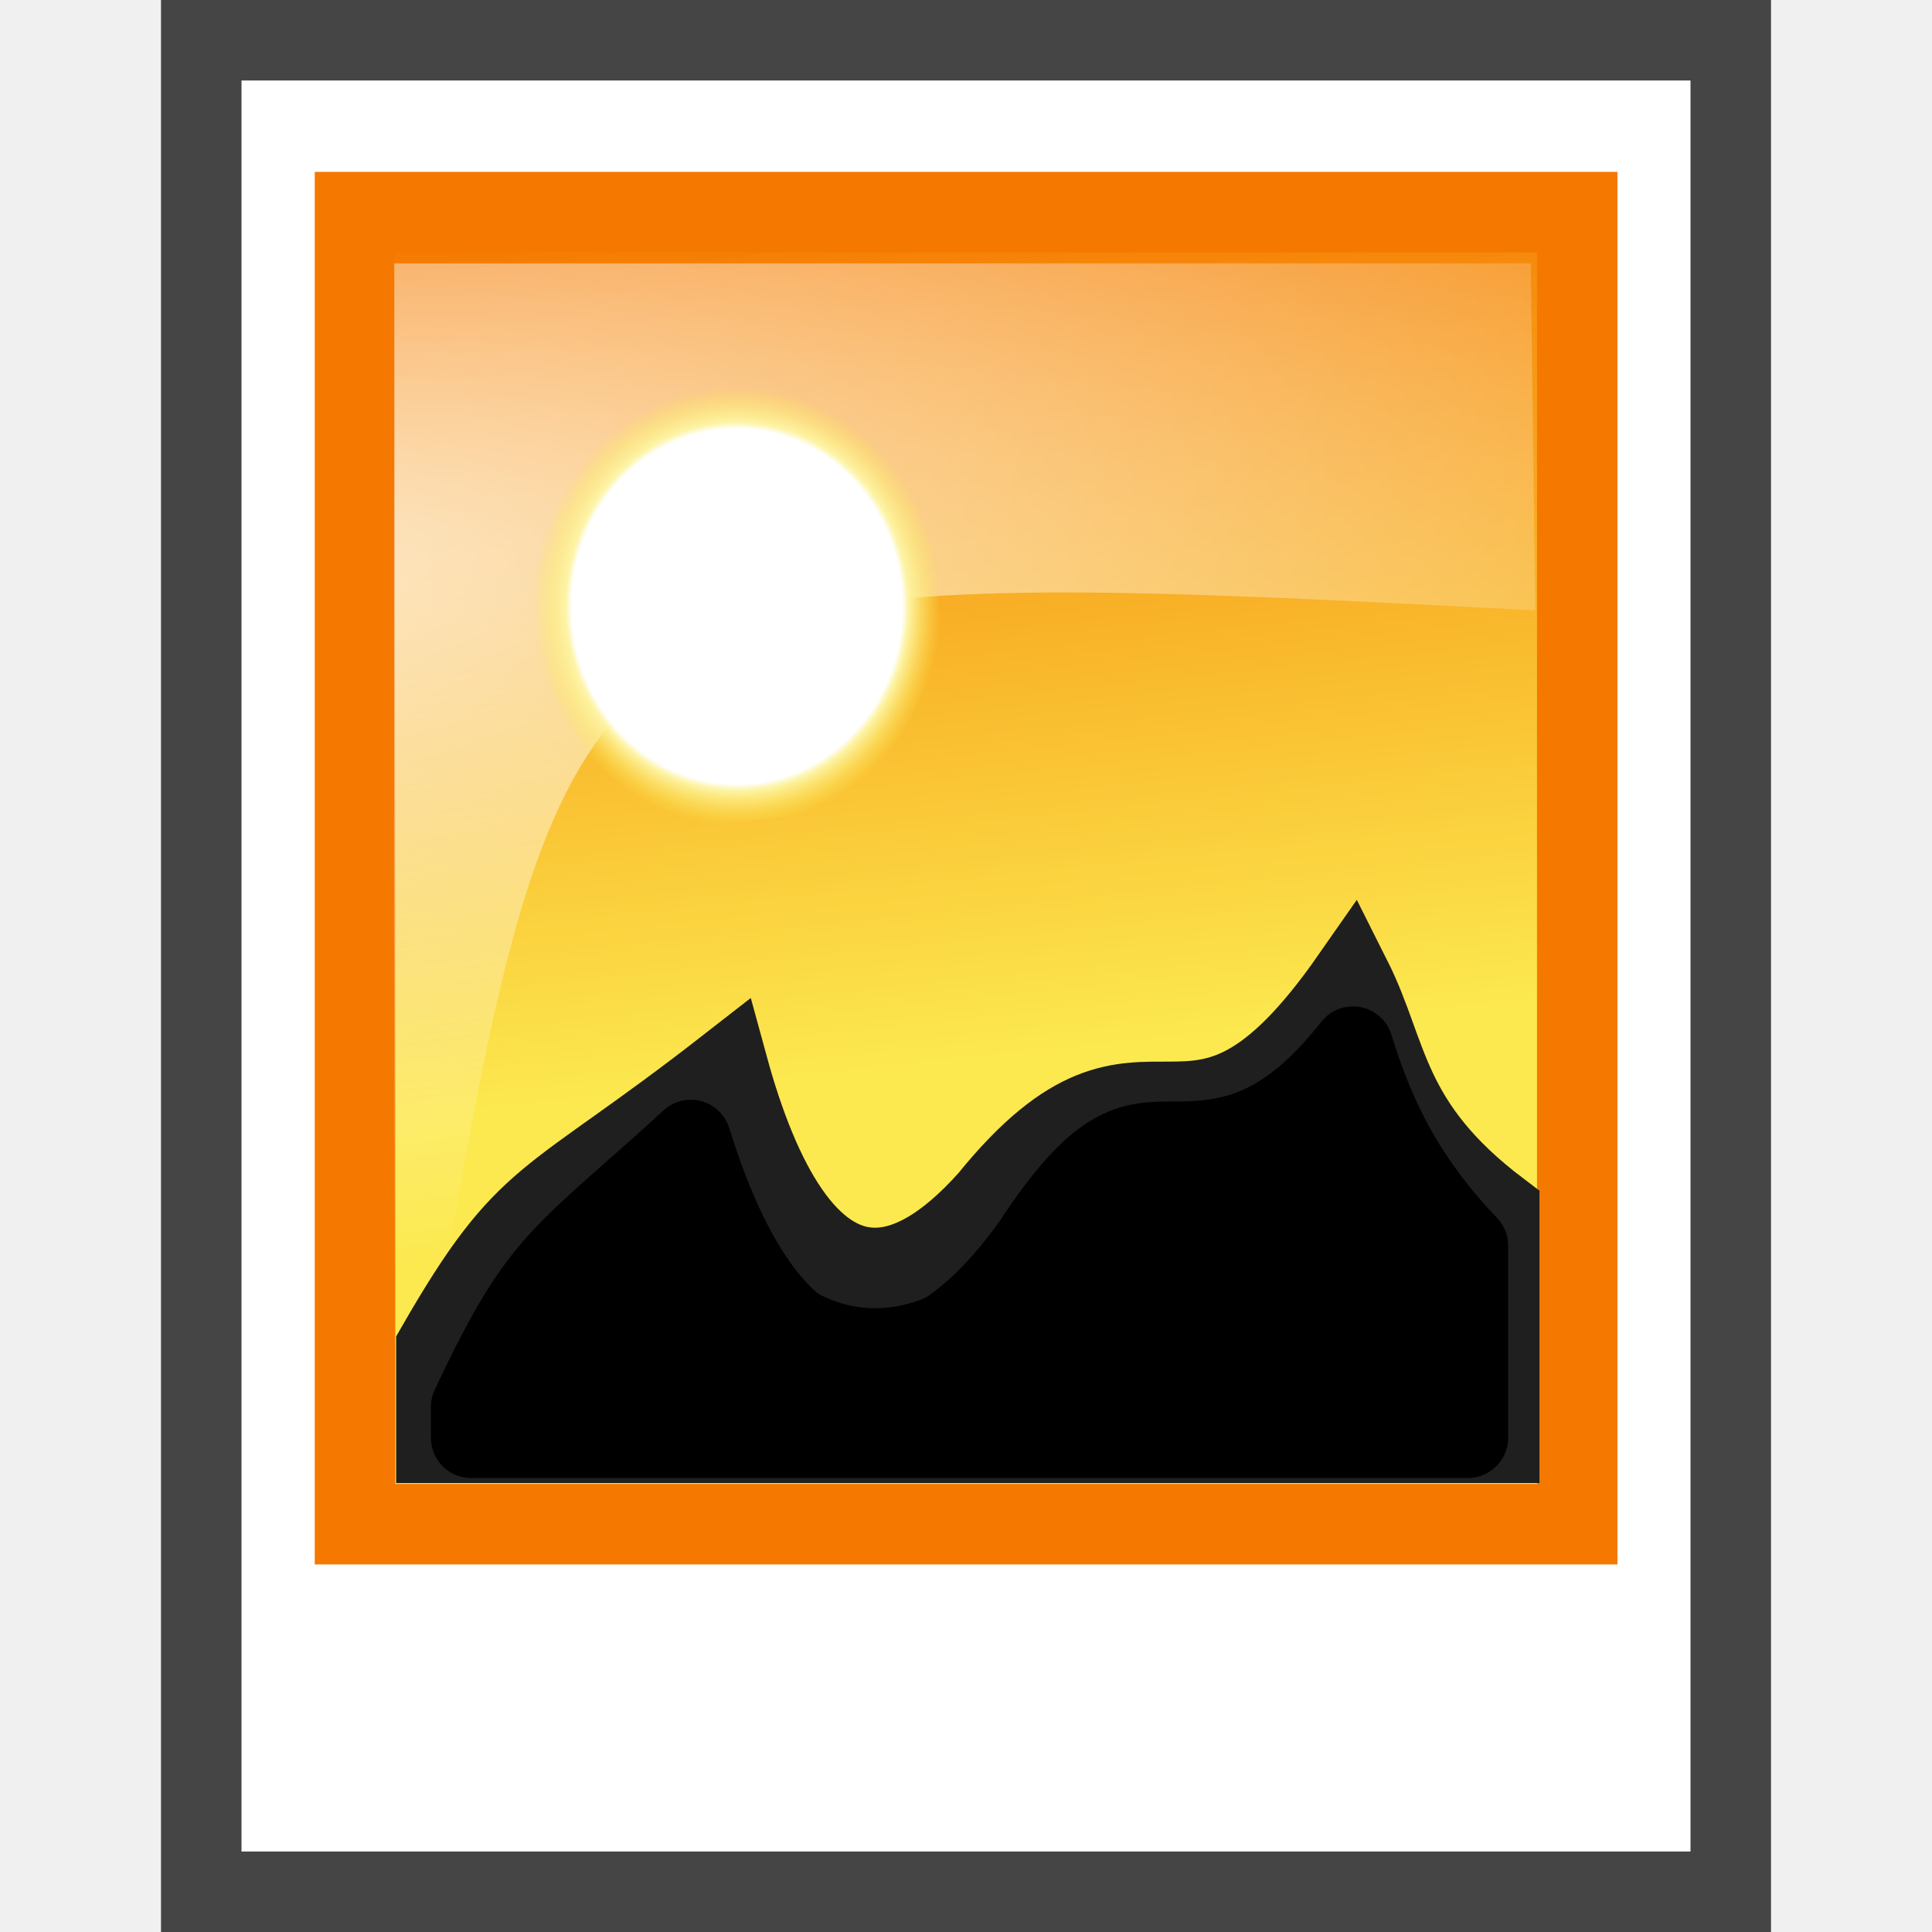
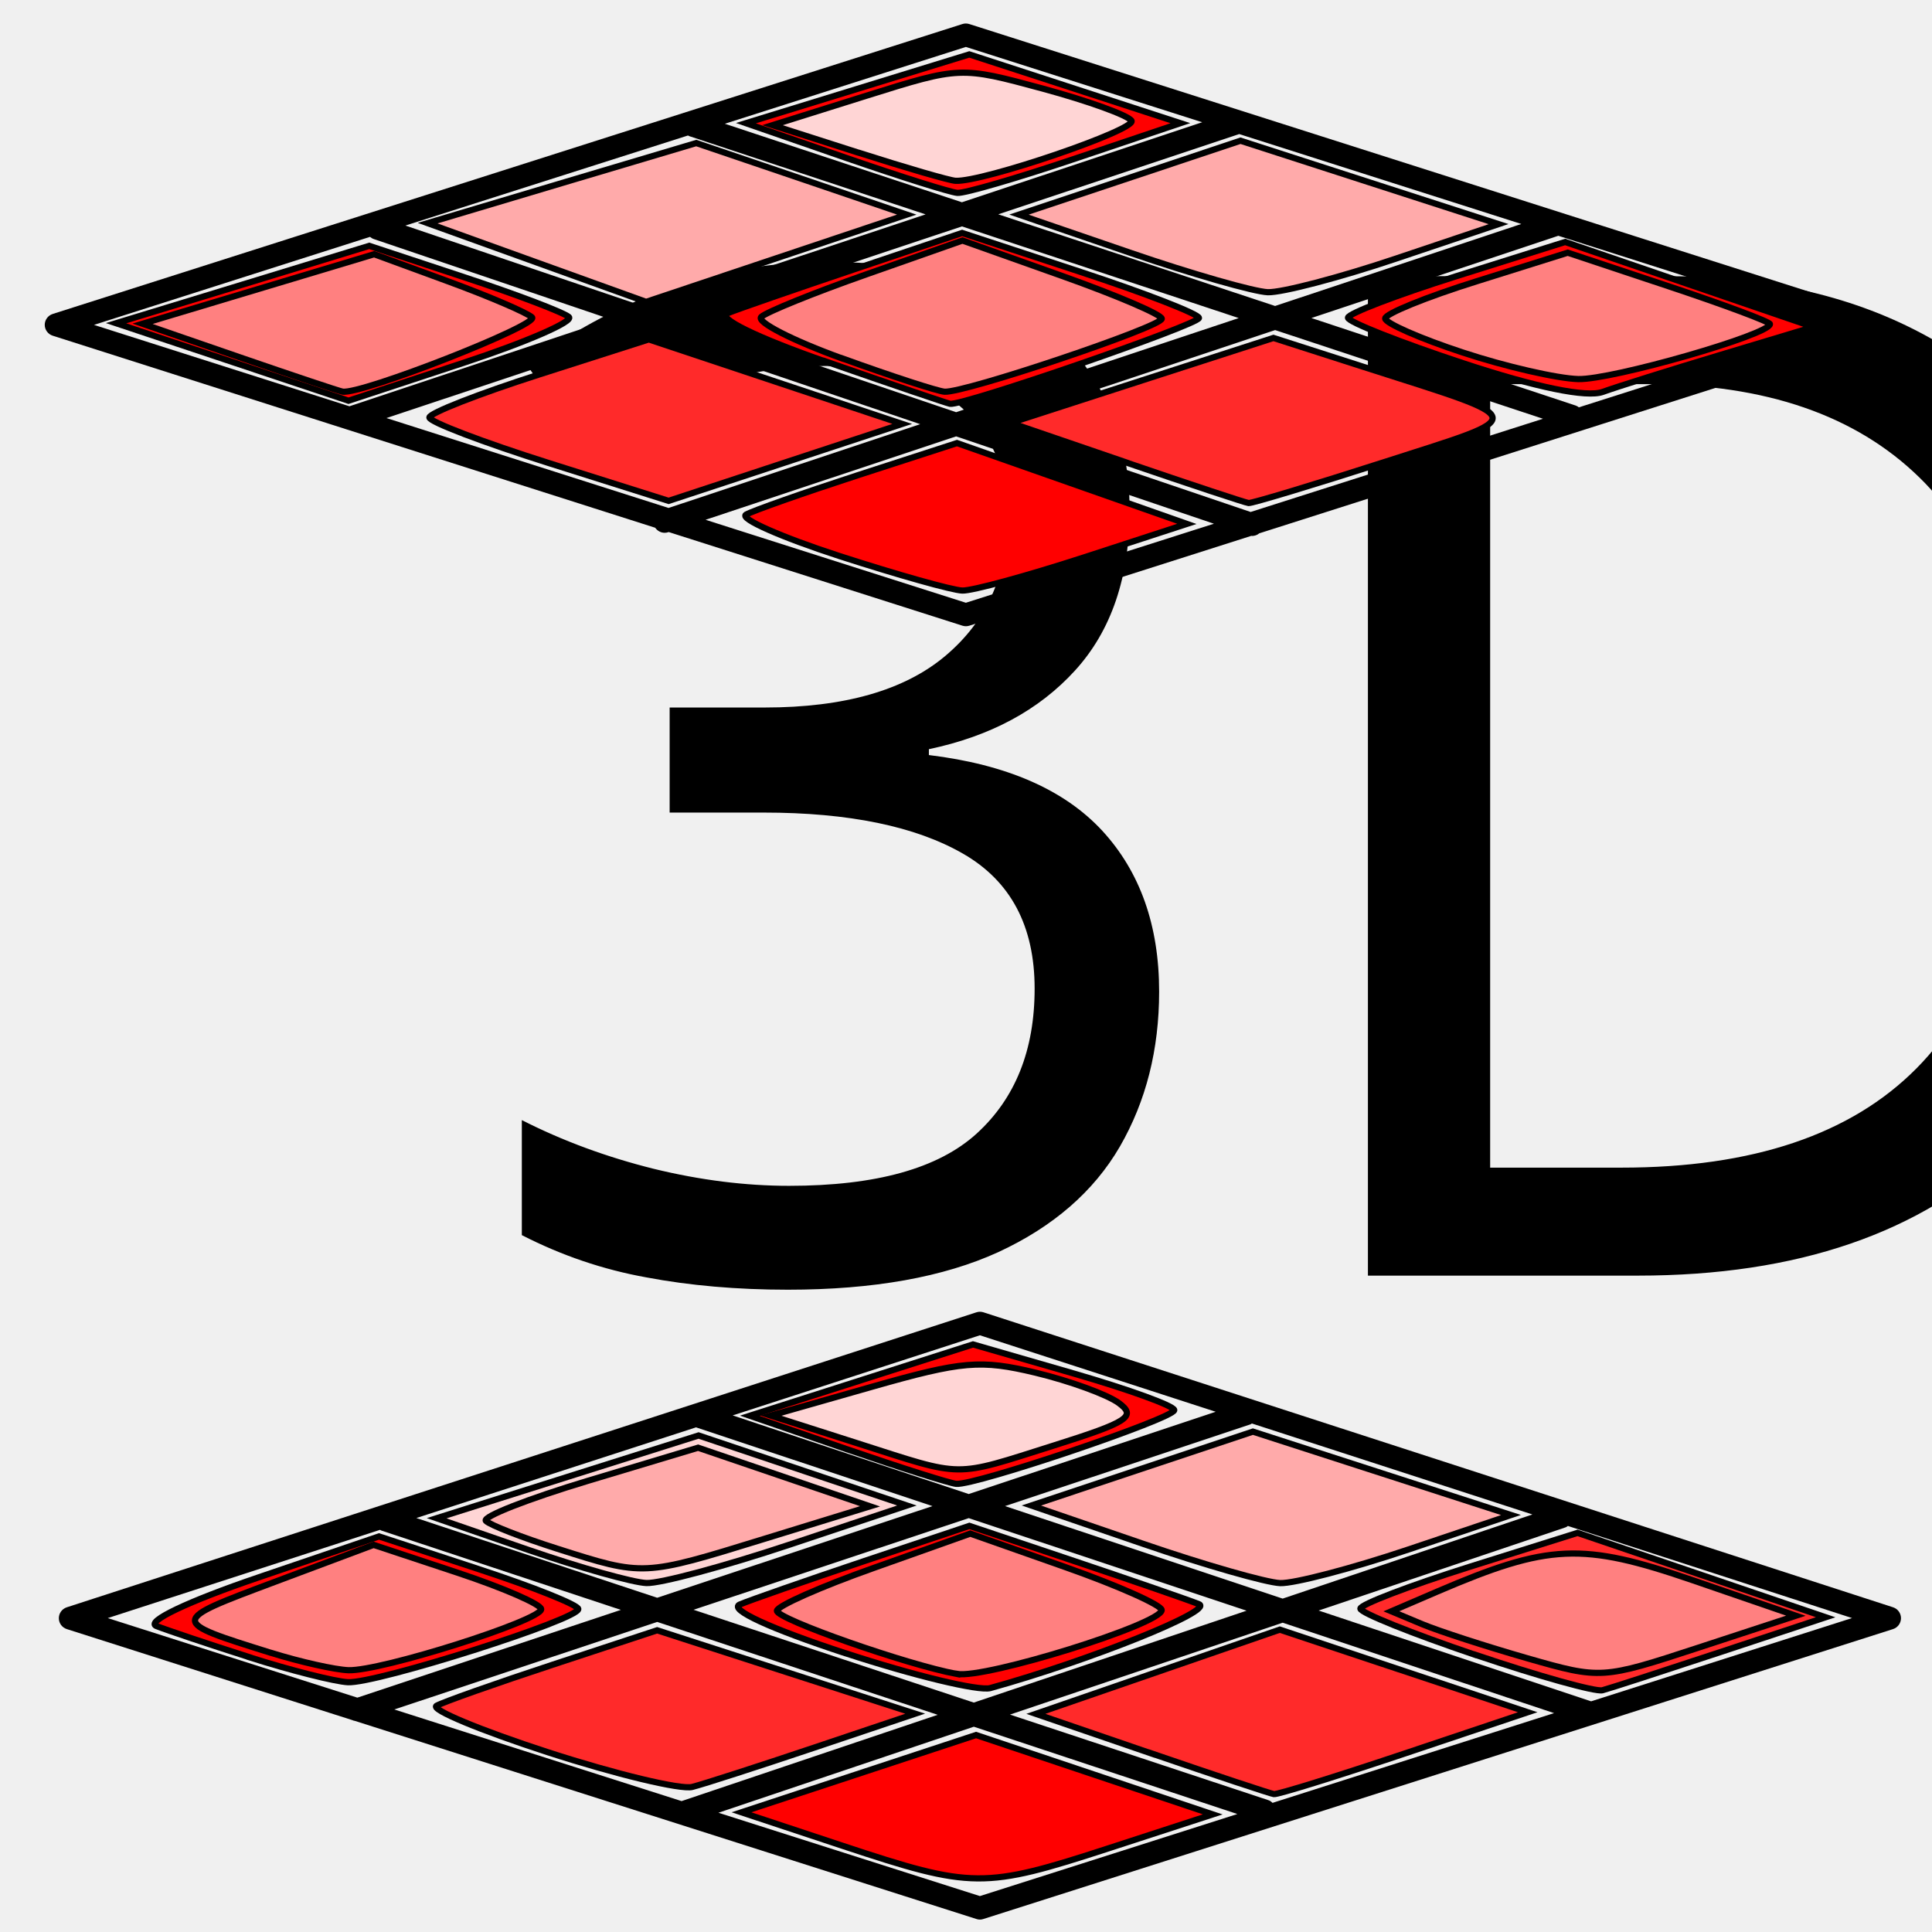
- <svg xmlns="http://www.w3.org/2000/svg" version="1.1" id="Layer_1" x="0px" y="0px" width="24px" height="24px" viewBox="0 0 24 24" style="enable-background:new 0 0 24 24;" xml:space="preserve">
-   <style type="text/css">
- 
- 	.st0{stroke:#000000;stroke-linecap:round;stroke-linejoin:round;stroke-miterlimit:55;}
- 	.st1{fill:url(#SVGID_3_);}
- 	.st2{fill:#FFFFFF;}
- 	.st3{fill:url(#SVGID_1_);stroke:#F57900;}
- 	.st4{opacity:0.75;fill:url(#SVGID_2_);enable-background:new    ;}
- 	.st5{stroke:#1F1F1F;stroke-miterlimit:20;}
- 	.st6{fill:#454545;}
- 
- </style>
-   <g>
-     <rect x="2.5" y="0.5" class="st2" width="19" height="23" />
-     <path class="st6" d="M21,1v22H3V1H21 M22,0H2v24h20V0L22,0z" />
+ <svg xmlns="http://www.w3.org/2000/svg" version="1.1" id="Capa_1" x="0px" y="0px" width="24" height="24" viewBox="0 0 24 24" xml:space="preserve">
+   <defs id="defs55" />
+   <g id="g3" transform="matrix(0.460784,0,0,0.4576851,0.2286492,0.2919584)">
+     <g id="g5">
+       <path d="m 8.832,11.011 8.335,2.675 c 0.059,0.084 0.153,0.137 0.256,0.137 0.032,0 0.065,-0.005 0.098,-0.017 l 0.011,-0.003 7.917,2.541 c 0.03,0.01 0.063,0.015 0.095,0.015 0.031,0 0.063,-0.005 0.094,-0.015 l 7.6,-2.438 c 0.007,0 0.013,0.003 0.02,0.003 0.071,0 0.141,-0.026 0.194,-0.071 L 50.16,8.475 C 50.289,8.434 50.376,8.314 50.376,8.18 50.376,8.045 50.289,7.925 50.16,7.884 L 25.636,0.015 c -0.061,-0.02 -0.127,-0.02 -0.188,0 L 0.926,7.883 C 0.798,7.924 0.71,8.044 0.71,8.179 c 0,0.135 0.088,0.254 0.216,0.295 l 7.906,2.537 c -0.001,0 -0.001,0 0,0 z m 8.695,2.138 -7.605,-2.44 7.012,-2.352 7.378,2.518 -6.785,2.274 z M 17.903,8.032 25.437,5.507 32.899,7.995 25.28,10.55 17.903,8.032 z m 7.64,7.69 -7.018,-2.252 6.755,-2.264 6.95,2.371 -6.687,2.145 z m 7.677,-2.464 -6.971,-2.378 7.631,-2.559 7.221,2.407 -7.881,2.53 z m 8.293,-7.497 7.534,2.418 -6.978,2.239 C 42.044,10.398 42.016,10.38 41.985,10.37 L 34.858,7.994 41.504,5.765 c 0.003,0 0.006,-0.003 0.009,-0.004 z m -0.996,-0.32 -6.638,2.226 -7.463,-2.488 6.496,-2.178 7.605,2.44 z M 25.543,0.636 31.914,2.68 25.436,4.852 19.045,2.721 25.543,0.636 z m -7.49,2.403 c 0.009,0.004 0.017,0.012 0.026,0.016 l 6.378,2.126 -7.523,2.522 -6.501,-2.219 7.62,-2.445 z M 9.479,5.791 c 0.029,0.024 0.063,0.046 0.103,0.06 L 15.965,8.028 8.924,10.389 2.037,8.18 9.479,5.791 z" id="path11" />
+       <path d="M 50.54,42.987 26.019,34.981 c -0.063,-0.021 -0.13,-0.021 -0.193,0 L 1.304,42.987 c -0.128,0.042 -0.214,0.162 -0.214,0.296 0,0.136 0.088,0.255 0.216,0.296 l 7.693,2.469 c 0.023,0.011 0.047,0.019 0.072,0.022 l 16.756,5.377 c 0.03,0.011 0.063,0.016 0.094,0.016 0.032,0 0.064,-0.005 0.095,-0.016 l 24.521,-7.868 c 0.128,-0.041 0.215,-0.16 0.216,-0.296 0,-0.135 -0.086,-0.254 -0.213,-0.296 z m -17.286,-4.989 7.562,2.469 -6.733,2.284 -7.485,-2.511 6.615,-2.218 c 0.015,-0.005 0.026,-0.017 0.041,-0.024 z m -0.144,5.081 -7.354,2.494 -7.555,-2.519 7.419,-2.487 7.49,2.512 z m -7.189,-7.475 6.357,2.076 -6.659,2.233 -6.363,-2.134 6.665,-2.175 z m -7.65,2.498 c 0.004,0.002 0.008,0.005 0.012,0.006 l 6.359,2.132 -7.421,2.488 -6.493,-2.164 7.543,-2.462 z M 2.409,43.28 9.75,40.884 c 0.014,0.007 0.023,0.017 0.037,0.021 l 6.455,2.152 -7.105,2.382 -6.728,-2.159 z m 7.725,2.48 7.088,-2.376 7.561,2.521 -6.904,2.342 -7.745,-2.487 z m 15.787,5.065 -7.049,-2.262 6.885,-2.335 7.105,2.37 -6.941,2.227 z m 7.889,-2.53 C 33.777,48.262 33.74,48.234 33.693,48.22 l -6.961,-2.321 7.352,-2.494 7.316,2.454 -7.59,2.436 z m 8.589,-2.756 -7.346,-2.464 6.655,-2.257 c 0.024,-0.008 0.045,-0.024 0.065,-0.039 l 7.66,2.5 -7.034,2.26 z" id="path13" />
+       <text xml:space="preserve" style="font-size:37.268px;font-style:normal;font-weight:normal;line-height:125%;letter-spacing:0px;word-spacing:0px;fill:#000000;fill-opacity:1;stroke:none;font-family:Sans" x="12.165" y="33.336" id="text3082" transform="scale(0.9809121,1.019459)">
+         <tspan id="tspan3084" x="12.165" y="33.336" style="font-style:normal;font-variant:normal;font-weight:normal;font-stretch:normal;font-family:MoolBoran;-inkscape-font-specification:MoolBoran">3D</tspan>
+       </text>
+     </g>
  </g>
-   <linearGradient id="SVGID_1_" gradientUnits="userSpaceOnUse" x1="764.121" y1="-1091.2" x2="764.121" y2="-1102.084" gradientTransform="matrix(0.9946 -0.1039 -0.1039 -0.9946 -862.2496 -1003.568)">
-     <stop offset="0" style="stop-color:#F57900" />
-     <stop offset="1" style="stop-color:#FCE94F" />
-   </linearGradient>
-   <rect x="4.41" y="2.635" class="st3" width="15.183" height="16.299" />
-   <radialGradient id="SVGID_2_" cx="294.608" cy="-1134.224" r="6.967" gradientTransform="matrix(3.2114 -0.3603 -0.1226 -1.2595 -1081.922 -1315.328)" gradientUnits="userSpaceOnUse">
-     <stop offset="0" style="stop-color:#FFFFFF" />
-     <stop offset="1" style="stop-color:#FFFFFF;stop-opacity:0" />
-   </radialGradient>
-   <path class="st4" d="M4.898,3.272h14.118l0.055,4.31C6.148,6.914,7.07,6.961,4.898,19.573V3.272z" />
-   <radialGradient id="SVGID_3_" cx="754.384" cy="-1039.39" r="2.028" gradientTransform="matrix(1.2433 -0.1395 -0.1299 -1.3349 -1063.787 -1274.722)" gradientUnits="userSpaceOnUse">
-     <stop offset="0" style="stop-color:#FFFFFF" />
-     <stop offset="0.81" style="stop-color:#FFFFFF" />
-     <stop offset="0.84" style="stop-color:#FDF4A7" />
-     <stop offset="1" style="stop-color:#FCE94F;stop-opacity:0" />
-   </radialGradient>
-   <polygon class="st1" points="6.337,5.062 11.373,4.498 11.9,9.905 6.865,10.472 " />
-   <path class="st5" d="M16.366,14.555c0.216,0.363,0.508,0.752,0.928,1.146v0.83h-4.771c0.248-0.186,0.49-0.412,0.733-0.684  l0.022-0.023l0.021-0.027c0.583-0.719,0.76-0.72,1.154-0.72C15.066,15.077,15.682,15.02,16.366,14.555 M8.445,15.398  c0.271,0.502,0.568,0.869,0.866,1.131H7.145c0.321-0.434,0.606-0.637,1.232-1.081C8.399,15.434,8.422,15.416,8.445,15.398   M16.785,12.152c-2.062,2.954-2.459,0.226-4.5,2.747c-0.53,0.593-1.001,0.852-1.415,0.852c-0.825,0-1.427-1.031-1.828-2.498  c-2.272,1.77-2.48,1.498-3.621,3.482v1.188h13.203v-2.883C17.202,13.964,17.261,13.098,16.785,12.152L16.785,12.152z" />
-   <path class="st0" d="M5.853,17.861v-0.385c0.723-1.535,0.995-1.771,1.995-2.658c0.213-0.188,0.455-0.4,0.733-0.657  c0.555,1.784,1.314,2.687,2.261,2.687c0.65,0,1.317-0.464,1.98-1.383c0.839-1.281,1.224-1.281,1.756-1.281  c0.71,0,1.384-0.108,2.229-1.182c0.233,0.752,0.573,1.579,1.428,2.473v2.385H5.853V17.861z" />
+   <g id="g23" transform="translate(0,-27.463)">
+ </g>
+   <g id="g25" transform="translate(0,-27.463)">
+ </g>
+   <g id="g27" transform="translate(0,-27.463)">
+ </g>
+   <g id="g29" transform="translate(0,-27.463)">
+ </g>
+   <g id="g31" transform="translate(0,-27.463)">
+ </g>
+   <g id="g33" transform="translate(0,-27.463)">
+ </g>
+   <g id="g35" transform="translate(0,-27.463)">
+ </g>
+   <g id="g37" transform="translate(0,-27.463)">
+ </g>
+   <g id="g39" transform="translate(0,-27.463)">
+ </g>
+   <g id="g41" transform="translate(0,-27.463)">
+ </g>
+   <g id="g43" transform="translate(0,-27.463)">
+ </g>
+   <g id="g45" transform="translate(0,-27.463)">
+ </g>
+   <g id="g47" transform="translate(0,-27.463)">
+ </g>
+   <g id="g49" transform="translate(0,-27.463)">
+ </g>
+   <g id="g51" transform="translate(0,-27.463)">
+ </g>
+   <path style="fill:#ff0000;stroke:#000000;stroke-width:0.077;stroke-miterlimit:4;stroke-opacity:1;stroke-dasharray:none" d="M 10.268,4.496 C 9.397,4.193 8.897,3.948 9.035,3.892 9.162,3.84 9.87,3.595 10.609,3.346 l 1.343,-0.452 1.471,0.484 c 0.809,0.266 1.471,0.524 1.471,0.572 0,0.081 -2.936,1.094 -3.092,1.066 -0.038,-0.007 -0.728,-0.241 -1.534,-0.522 z" id="path3122" />
+   <path style="fill:#ff0000;stroke:#000000;stroke-width:0.077;stroke-miterlimit:4;stroke-opacity:1;stroke-dasharray:none" d="M 10.499,1.957 9.266,1.53 10.654,1.103 12.041,0.676 13.352,1.103 14.663,1.53 13.359,1.969 C 12.642,2.211 11.983,2.403 11.894,2.396 11.806,2.39 11.178,2.192 10.499,1.957 z" id="path3124" />
+   <path style="fill:#ff0000;stroke:#000000;stroke-width:0.077;stroke-miterlimit:4;stroke-opacity:1;stroke-dasharray:none" d="M 10.424,6.906 C 9.704,6.672 9.183,6.442 9.267,6.393 9.351,6.345 9.975,6.125 10.654,5.904 l 1.234,-0.4 1.428,0.502 1.428,0.502 -1.283,0.418 C 12.754,7.155 12.077,7.34 11.955,7.336 11.833,7.333 11.144,7.139 10.424,6.906 l 0,0 z" id="path3126" />
+   <path style="fill:#ff0000;stroke:#000000;stroke-width:0.077;stroke-miterlimit:4;stroke-opacity:1;stroke-dasharray:none" d="M 2.885,4.496 1.442,4.015 3.014,3.535 4.587,3.054 5.77,3.445 C 6.421,3.66 7.004,3.882 7.067,3.938 7.129,3.993 6.539,4.25 5.755,4.508 L 4.329,4.978 2.885,4.496 l 0,0 z" id="path3128" />
+   <path style="fill:#ff0000;stroke:#000000;stroke-width:0.077;stroke-miterlimit:4;stroke-opacity:1;stroke-dasharray:none" d="m 18.171,4.511 c -0.784,-0.259 -1.426,-0.513 -1.426,-0.564 0,-0.051 0.607,-0.283 1.349,-0.517 l 1.349,-0.424 1.542,0.528 1.542,0.528 -1.151,0.346 c -0.633,0.19 -1.292,0.397 -1.465,0.46 -0.201,0.073 -0.827,-0.055 -1.74,-0.357 z" id="path3130" />
+   <path style="fill:#ff0000;stroke:#000000;stroke-width:0.077;stroke-miterlimit:4;stroke-opacity:1;stroke-dasharray:none" d="m 10.524,18.004 -1.209,-0.417 1.386,-0.443 1.386,-0.443 1.25,0.361 c 0.687,0.199 1.25,0.403 1.25,0.455 0,0.101 -2.468,0.936 -2.708,0.916 -0.08,-0.007 -0.689,-0.2 -1.354,-0.429 z" id="path3132" />
+   <path style="fill:#ff0000;stroke:#000000;stroke-width:0.077;stroke-miterlimit:4;stroke-opacity:1;stroke-dasharray:none" d="M 10.499,20.536 C 9.571,20.232 9.049,19.992 9.189,19.932 9.316,19.878 10.01,19.636 10.731,19.394 l 1.311,-0.439 1.311,0.44 c 0.721,0.242 1.415,0.482 1.542,0.533 0.191,0.077 -1.356,0.699 -2.594,1.042 -0.142,0.039 -0.952,-0.156 -1.8,-0.434 z" id="path3134" />
+   <path style="fill:#ff0000;stroke:#000000;stroke-width:0.077;stroke-miterlimit:4;stroke-opacity:1;stroke-dasharray:none" d="m 10.472,22.931 -1.261,-0.418 1.457,-0.48 1.457,-0.48 1.47,0.493 1.47,0.493 -1.29,0.42 c -1.552,0.505 -1.698,0.504 -3.303,-0.028 z" id="path3136" />
+   <path style="fill:#ff0000;stroke:#000000;stroke-width:0.077;stroke-miterlimit:4;stroke-opacity:1;stroke-dasharray:none" d="M 3.098,20.586 C 2.589,20.424 2.069,20.249 1.942,20.199 1.807,20.144 2.333,19.894 3.209,19.596 l 1.499,-0.51 1.238,0.406 c 0.681,0.223 1.238,0.446 1.238,0.496 0,0.13 -2.508,0.927 -2.862,0.909 -0.165,-0.009 -0.716,-0.148 -1.224,-0.31 z" id="path3138" />
+   <path style="fill:#ff2a2a;stroke:#000000;stroke-width:0.077;stroke-miterlimit:4;stroke-opacity:1;stroke-dasharray:none" d="m 18.325,20.557 c -0.784,-0.265 -1.426,-0.523 -1.426,-0.574 0,-0.051 0.607,-0.283 1.349,-0.517 l 1.349,-0.424 1.541,0.524 1.541,0.524 -1.309,0.433 c -0.72,0.238 -1.379,0.452 -1.464,0.474 -0.085,0.022 -0.796,-0.176 -1.58,-0.441 z" id="path3140" />
+   <path style="fill:#ff2a2a;stroke:#000000;stroke-width:0.077;stroke-miterlimit:4;stroke-opacity:1;stroke-dasharray:none" d="m 6.81,21.768 c -0.842,-0.273 -1.466,-0.533 -1.388,-0.578 0.079,-0.045 0.728,-0.275 1.442,-0.51 l 1.299,-0.428 1.603,0.518 1.603,0.518 -1.256,0.422 C 9.422,21.942 8.741,22.162 8.599,22.198 8.457,22.234 7.652,22.041 6.81,21.768 l 0,0 z" id="path3142" />
+   <path style="fill:#ff2a2a;stroke:#000000;stroke-width:0.077;stroke-miterlimit:4;stroke-opacity:1;stroke-dasharray:none" d="m 14.305,21.783 -1.437,-0.493 1.515,-0.523 1.515,-0.523 1.54,0.513 1.54,0.513 -1.535,0.515 c -0.844,0.283 -1.572,0.509 -1.618,0.502 -0.046,-0.007 -0.73,-0.234 -1.52,-0.505 l 0,0 z" id="path3144" />
+   <path style="fill:#ff2a2a;stroke:#000000;stroke-width:0.077;stroke-miterlimit:4;stroke-opacity:1;stroke-dasharray:none" d="M 6.82,5.753 C 6.003,5.495 5.334,5.24 5.334,5.186 c 0,-0.054 0.613,-0.294 1.363,-0.534 l 1.363,-0.436 1.574,0.525 1.574,0.525 -1.451,0.478 -1.451,0.478 -1.486,-0.469 0,0 z" id="path3146" />
+   <path style="fill:#ff2a2a;stroke:#000000;stroke-width:0.077;stroke-miterlimit:4;stroke-opacity:1;stroke-dasharray:none" d="M 13.995,5.746 12.556,5.253 14.188,4.725 15.819,4.198 16.937,4.557 c 2.102,0.674 2.084,0.596 0.27,1.18 -0.89,0.286 -1.654,0.516 -1.696,0.512 -0.042,-0.005 -0.724,-0.231 -1.516,-0.502 z" id="path3148" />
+   <path style="fill:#ff8080;stroke:#000000;stroke-width:0.077;stroke-miterlimit:4;stroke-opacity:1;stroke-dasharray:none" d="M 2.974,4.437 1.771,4.022 3.21,3.59 4.648,3.158 5.569,3.496 C 6.076,3.682 6.544,3.883 6.609,3.942 6.709,4.032 4.482,4.906 4.255,4.865 4.212,4.858 3.636,4.665 2.974,4.437 z" id="path3150" />
+   <path style="fill:#ff8080;stroke:#000000;stroke-width:0.077;stroke-miterlimit:4;stroke-opacity:1;stroke-dasharray:none" d="M 10.459,4.452 C 9.843,4.229 9.392,3.998 9.456,3.937 9.521,3.876 10.11,3.637 10.765,3.407 l 1.191,-0.419 1.238,0.44 c 0.681,0.242 1.238,0.481 1.238,0.531 0,0.1 -2.451,0.924 -2.698,0.907 -0.085,-0.006 -0.658,-0.192 -1.274,-0.415 z" id="path3152" />
+   <path style="fill:#ff8080;stroke:#000000;stroke-width:0.077;stroke-miterlimit:4;stroke-opacity:1;stroke-dasharray:none" d="M 18.171,4.379 C 17.641,4.205 17.207,4.014 17.207,3.956 c 0,-0.058 0.51,-0.266 1.134,-0.461 l 1.134,-0.356 1.256,0.418 c 0.691,0.23 1.256,0.441 1.256,0.469 0,0.13 -1.965,0.694 -2.381,0.683 -0.259,-0.007 -0.905,-0.155 -1.435,-0.33 z" id="path3154" />
+   <path style="fill:#ff8080;stroke:#000000;stroke-width:0.077;stroke-miterlimit:4;stroke-opacity:1;stroke-dasharray:none" d="m 18.974,20.6 c -0.505,-0.145 -1.093,-0.335 -1.305,-0.423 l -0.385,-0.161 0.568,-0.244 c 1.389,-0.596 1.801,-0.614 3.178,-0.141 l 1.279,0.44 -1.208,0.396 c -1.199,0.393 -1.215,0.394 -2.127,0.133 l 0,0 z" id="path3156" />
+   <path style="fill:#ff8080;stroke:#000000;stroke-width:0.077;stroke-miterlimit:4;stroke-opacity:1;stroke-dasharray:none" d="m 11.887,20.795 c -0.616,-0.113 -2.236,-0.682 -2.236,-0.785 0,-0.058 0.54,-0.298 1.201,-0.532 l 1.201,-0.427 1.189,0.419 c 0.654,0.231 1.189,0.47 1.189,0.531 0,0.173 -2.196,0.857 -2.544,0.793 z" id="path3158" />
+   <path style="fill:#ff8080;stroke:#000000;stroke-width:0.077;stroke-miterlimit:4;stroke-opacity:1;stroke-dasharray:none" d="M 3.365,20.532 C 2.102,20.137 2.101,20.142 3.407,19.653 l 1.234,-0.462 1.041,0.345 c 0.572,0.19 1.041,0.394 1.041,0.454 0,0.14 -1.995,0.772 -2.394,0.758 -0.167,-0.006 -0.6,-0.103 -0.962,-0.216 z" id="path3160" />
+   <path style="fill:#ffd5d5;stroke:#000000;stroke-width:0.077;stroke-miterlimit:4;stroke-opacity:1;stroke-dasharray:none" d="m 6.574,19.257 -1.15,-0.397 1.627,-0.514 1.627,-0.514 1.294,0.435 1.294,0.435 -1.464,0.488 c -0.805,0.268 -1.602,0.482 -1.772,0.475 -0.169,-0.007 -0.825,-0.191 -1.458,-0.409 z" id="path3162" />
+   <path style="fill:#ffaaaa;stroke:#000000;stroke-width:0.077;stroke-miterlimit:4;stroke-opacity:1;stroke-dasharray:none" d="m 14.2,19.178 -1.388,-0.476 1.376,-0.459 1.376,-0.459 1.603,0.518 1.603,0.518 -1.276,0.429 c -0.702,0.236 -1.418,0.423 -1.591,0.417 -0.173,-0.007 -0.94,-0.226 -1.703,-0.488 z" id="path3164" />
+   <path style="fill:#ffaaaa;stroke:#000000;stroke-width:0.077;stroke-miterlimit:4;stroke-opacity:1;stroke-dasharray:none" d="M 6.924,19.239 C 6.483,19.099 6.084,18.943 6.036,18.893 5.987,18.843 6.561,18.618 7.31,18.393 l 1.362,-0.409 1.068,0.364 1.068,0.364 -1.319,0.406 C 7.984,19.582 7.998,19.581 6.924,19.239 z" id="path3166" />
+   <path style="fill:#ffaaaa;stroke:#000000;stroke-width:0.077;stroke-miterlimit:4;stroke-opacity:1;stroke-dasharray:none" d="m 14.046,3.142 -1.388,-0.476 1.376,-0.459 1.376,-0.459 1.603,0.518 1.603,0.518 -1.276,0.429 c -0.702,0.236 -1.418,0.423 -1.591,0.417 -0.173,-0.007 -0.94,-0.226 -1.703,-0.488 z" id="path3168" />
+   <path style="fill:#ffaaaa;stroke:#000000;stroke-width:0.077;stroke-miterlimit:4;stroke-opacity:1;stroke-dasharray:none" d="M 6.669,3.261 5.312,2.772 6.98,2.274 8.649,1.777 9.957,2.221 11.264,2.666 9.645,3.208 8.026,3.75 6.669,3.261 z" id="path3170" />
+   <path style="fill:#ffd5d5;stroke:#000000;stroke-width:0.077;stroke-miterlimit:4;stroke-opacity:1;stroke-dasharray:none" d="m 10.654,17.93 -1.079,-0.345 1.26,-0.359 c 1.119,-0.319 1.346,-0.338 2.03,-0.174 0.423,0.102 0.888,0.271 1.032,0.376 0.227,0.166 0.119,0.237 -0.801,0.527 -1.27,0.401 -1.106,0.402 -2.442,-0.025 l 0,0 z" id="path3172" />
+   <path style="fill:#ffd5d5;stroke:#000000;stroke-width:0.077;stroke-miterlimit:4;stroke-opacity:1;stroke-dasharray:none" d="" id="path3174" />
+   <path style="fill:#ffd5d5;stroke:#000000;stroke-width:0.077;stroke-miterlimit:4;stroke-opacity:1;stroke-dasharray:none" d="M 10.665,1.897 9.597,1.555 10.763,1.189 c 1.164,-0.365 1.169,-0.365 2.192,-0.088 0.564,0.153 1.059,0.332 1.101,0.399 0.068,0.11 -1.852,0.765 -2.186,0.746 -0.076,-0.004 -0.618,-0.162 -1.206,-0.35 z" id="path3176" />
</svg>
